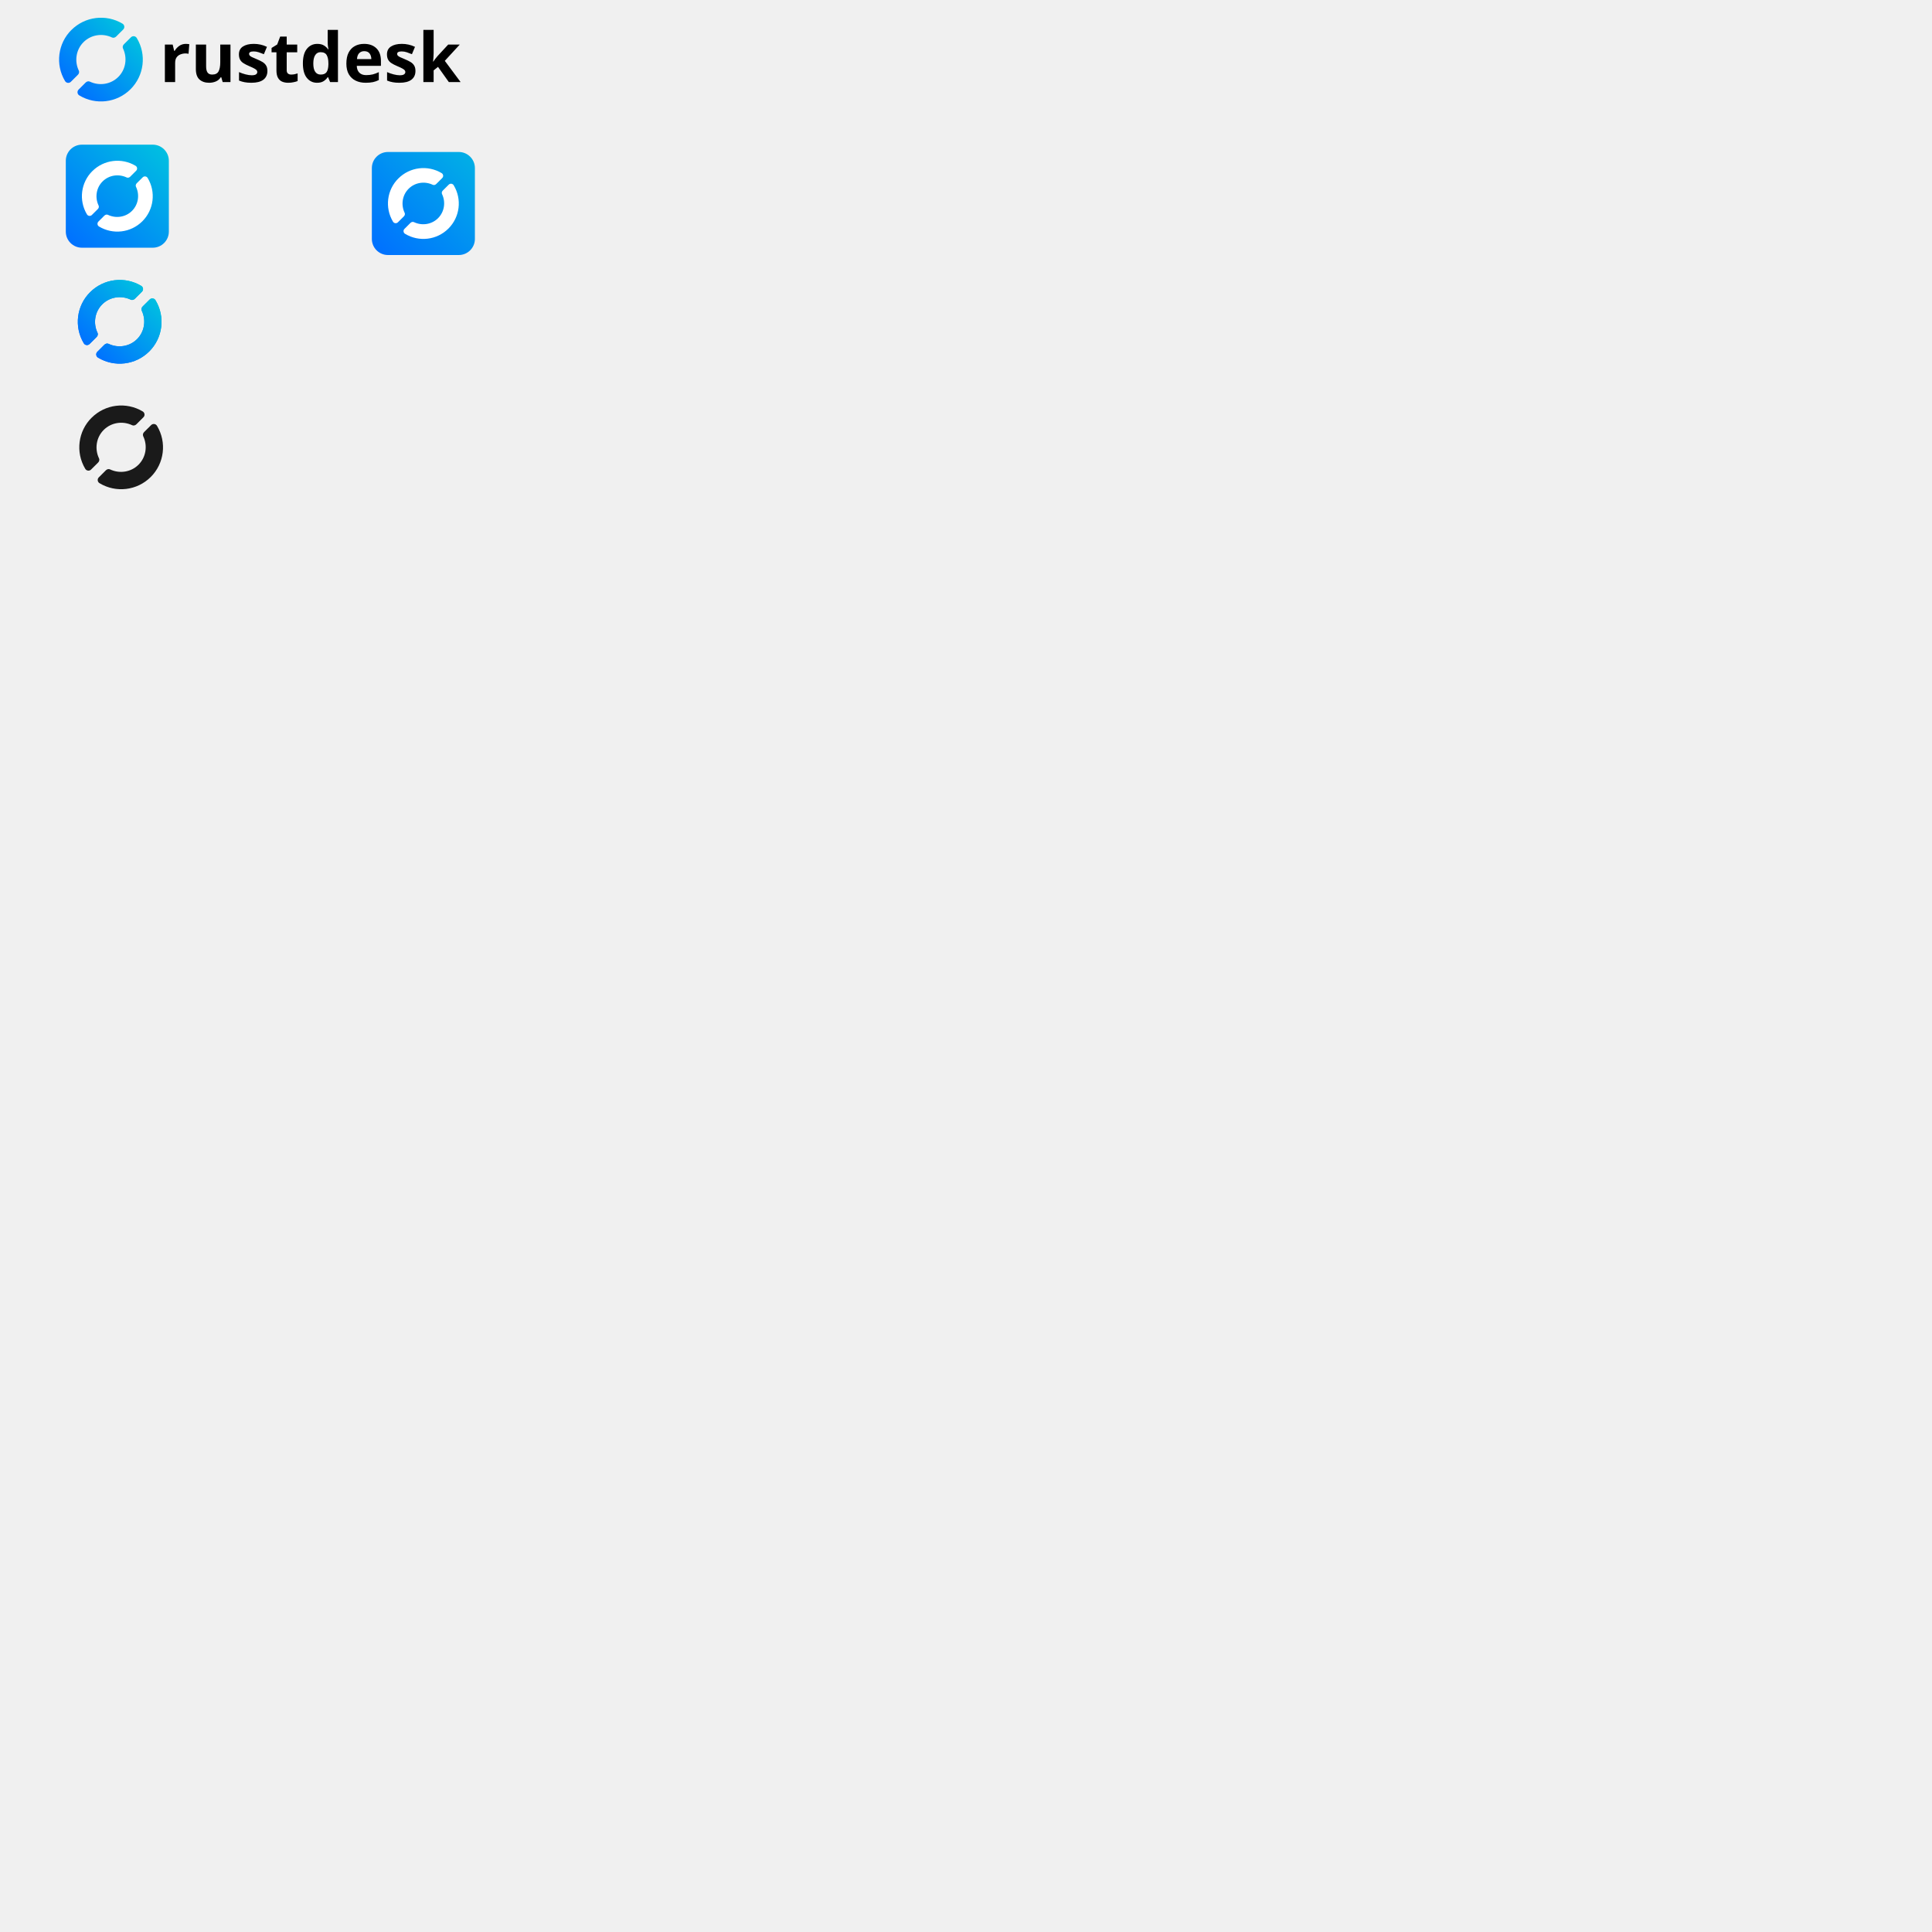
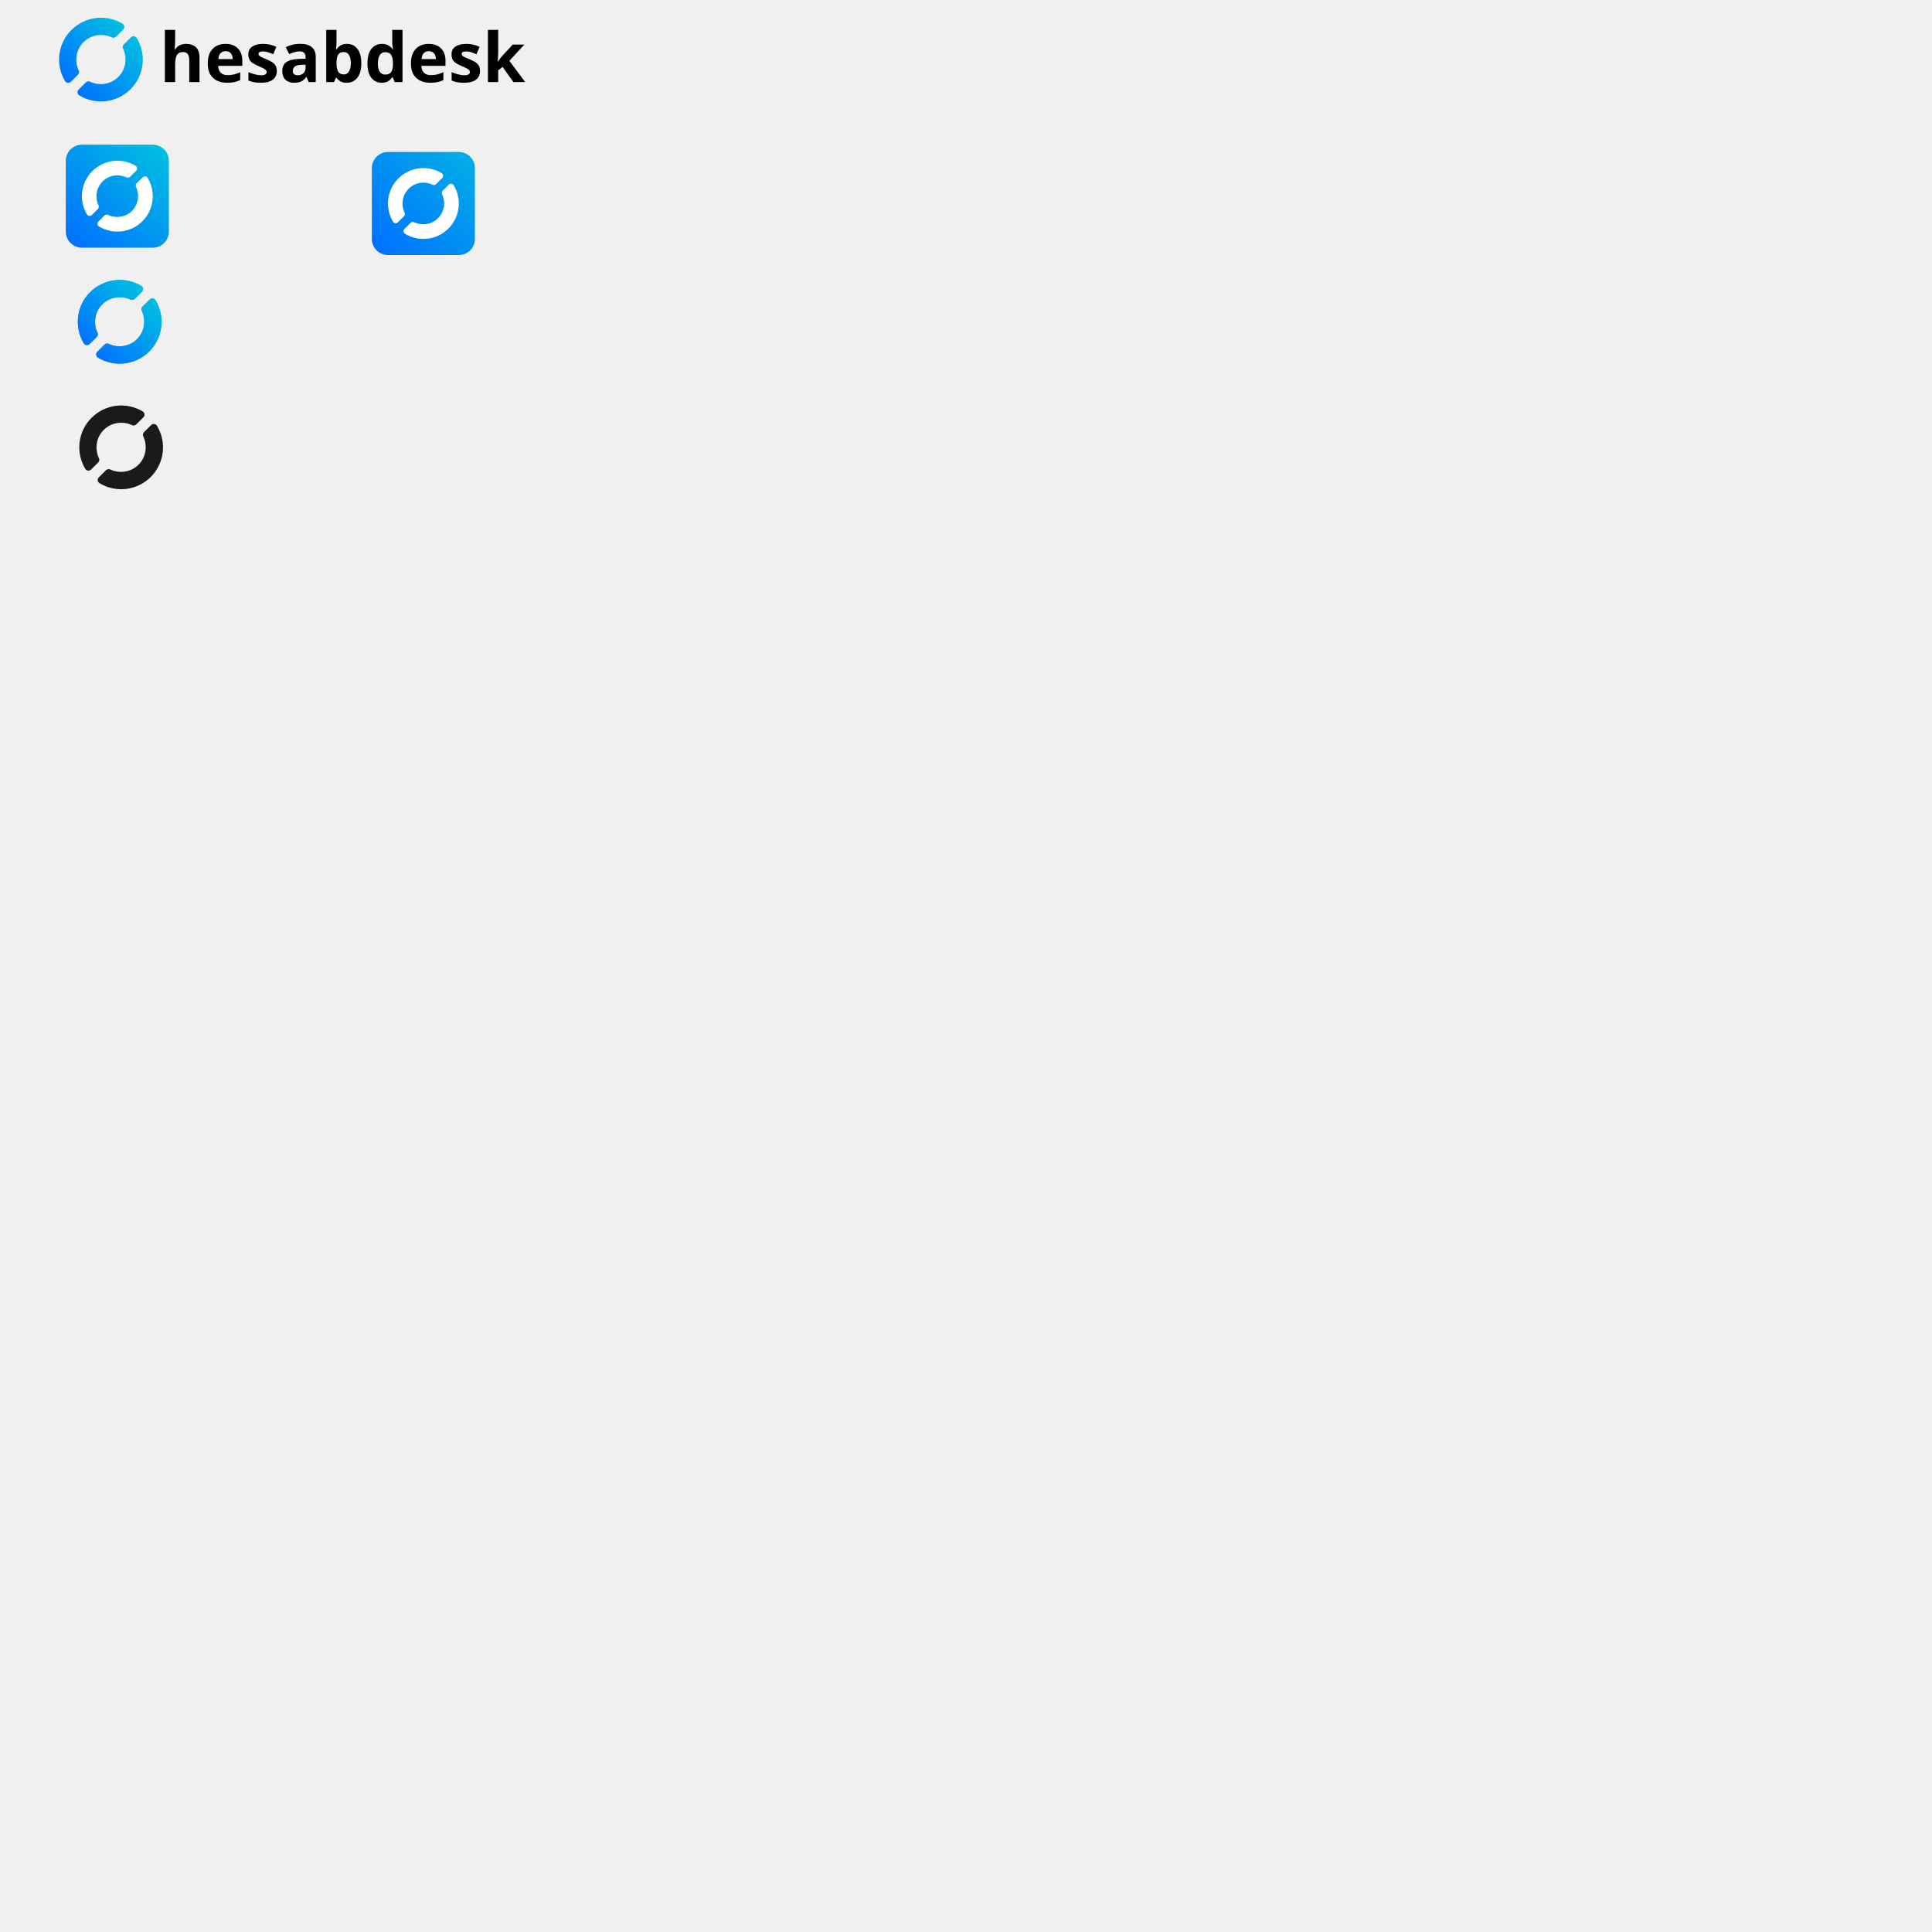
<svg xmlns="http://www.w3.org/2000/svg" xmlns:xlink="http://www.w3.org/1999/xlink" style="isolation:isolate" viewBox="66.993 897.484 600 600" version="1.1" id="svg11" xml:space="preserve" width="600" height="600">
  <defs id="defs15">
    <linearGradient id="linearGradient9947" x1="0.148" x2="0.845" y1="0.851" y2="0.154" gradientTransform="matrix(26.301,0,0,26.331,90.67354,911.7572)" gradientUnits="userSpaceOnUse">
      <stop offset="0" stop-color="#004ba6" id="stop9943" style="stop-color:#0071ff;stop-opacity:1;" />
      <stop offset="1" stop-color="#00bfe1" id="stop9945" style="stop-color:#01aee6;stop-opacity:1;" />
    </linearGradient>
    <linearGradient id="linearGradient9775" x1="0.045" x2="0.955" y1="0.955" y2="0.045" gradientTransform="matrix(32,0,0,32,231.03,929.9804)" gradientUnits="userSpaceOnUse">
      <stop offset="0" stop-color="#004ba6" id="stop9771" style="stop-color:#0071ff;stop-opacity:1;" />
      <stop offset="1" stop-color="#00bfe1" id="stop9773" style="stop-color:#01aee6;stop-opacity:1;" />
    </linearGradient>
    <linearGradient id="linearGradient5424" x1="0.148" x2="0.845" y1="0.851" y2="0.154" gradientTransform="matrix(26.301,0,0,26.331,90.67354,911.7572)" gradientUnits="userSpaceOnUse">
      <stop offset="0" stop-color="#004ba6" id="stop5420" style="stop-color:#0071ff;stop-opacity:1;" />
      <stop offset="1" stop-color="#00bfe1" id="stop5422" style="stop-color:#01aee6;stop-opacity:1;" />
    </linearGradient>
    <linearGradient id="linearGradient1258" x1="0.045" x2="0.955" y1="0.955" y2="0.045" gradientTransform="matrix(32,0,0,32,231.03,929.9804)" gradientUnits="userSpaceOnUse">
      <stop offset="0" stop-color="#004ba6" id="stop1254" style="stop-color:#0071ff;stop-opacity:1;" />
      <stop offset="1" stop-color="#00bfe1" id="stop1256" style="stop-color:#01aee6;stop-opacity:1;" />
    </linearGradient>
    <linearGradient id="linearGradient1228" x1="0.045" x2="0.955" y1="0.955" y2="0.045" gradientTransform="matrix(32,0,0,32,231.03,929.9804)" gradientUnits="userSpaceOnUse">
      <stop offset="0" stop-color="#004ba6" id="stop1224" style="stop-color:#0071ff;stop-opacity:1;" />
      <stop offset="100%" stop-color="#00bfe1" id="stop1226" />
    </linearGradient>
    <rect x="34.073" y="7.526" width="62.535" height="16.147" id="rect9005" />
    <linearGradient id="a-3" x1="0.045" x2="0.955" y1="0.955" y2="0.045" gradientTransform="matrix(32,0,0,32,231.03,929.9804)" gradientUnits="userSpaceOnUse">
      <stop offset="0%" stop-color="#004ba6" id="stop294" />
      <stop offset="100%" stop-color="#00bfe1" id="stop296" />
    </linearGradient>
    <linearGradient xlink:href="#linearGradient1228" id="linearGradient426" gradientUnits="userSpaceOnUse" gradientTransform="matrix(32,0,0,32,45.09661,851.7449)" x1="0.045" y1="0.955" x2="0.955" y2="0.045" />
    <linearGradient xlink:href="#a" id="linearGradient5414" gradientUnits="userSpaceOnUse" gradientTransform="matrix(26.00048,0,0,25.99935,91.16012,984.4207)" x1="0.148" y1="0.851" x2="0.845" y2="0.154" />
    <linearGradient xlink:href="#a" id="linearGradient9753" gradientUnits="userSpaceOnUse" gradientTransform="matrix(26.00048,0,0,25.99935,66.99302,897.4845)" x1="0.148" y1="0.851" x2="0.845" y2="0.154" />
    <linearGradient xlink:href="#linearGradient9775" id="linearGradient9769" gradientUnits="userSpaceOnUse" gradientTransform="matrix(32,0,0,32,45.09661,851.7449)" x1="0.045" y1="0.955" x2="0.955" y2="0.045" />
    <linearGradient xlink:href="#a" id="linearGradient9831" gradientUnits="userSpaceOnUse" gradientTransform="matrix(22.0004,0,0,21.99946,71.99301,902.4844)" x1="0.148" y1="0.851" x2="0.845" y2="0.154" />
    <linearGradient xlink:href="#a" id="linearGradient342" gradientUnits="userSpaceOnUse" gradientTransform="matrix(26.00048,0,0,25.99936,17.98453,891.7487)" x1="0.148" y1="0.851" x2="0.845" y2="0.154" />
    <linearGradient xlink:href="#a" id="linearGradient765" gradientUnits="userSpaceOnUse" gradientTransform="matrix(26.00048,0,0,25.99936,17.98453,891.7487)" x1="0.148" y1="0.851" x2="0.845" y2="0.154" />
  </defs>
  <linearGradient id="a" x1="0.148" x2="0.845" y1="0.851" y2="0.154" gradientTransform="matrix(26.301,0,0,26.331,90.67354,911.7572)" gradientUnits="userSpaceOnUse">
    <stop offset="0" stop-color="#004ba6" id="stop4" style="stop-color:#0071ff;stop-opacity:1;" />
    <stop offset="1" stop-color="#00bfe1" id="stop6" style="stop-color:#00bfe1;stop-opacity:1;" />
  </linearGradient>
  <text xml:space="preserve" transform="translate(66.993,897.484)" id="text9003" style="white-space:pre;shape-inside:url(#rect9005);display:inline;fill:#0071ff" />
  <path fill="url(#a)" d="m 113.485,990.488 -2.135,2.122 c -0.376,0.337 -0.557,0.879 -0.347,1.337 1.423,2.976 0.883,6.524 -1.451,8.856 -2.335,2.331 -5.887,2.871 -8.867,1.449 -0.439,-0.197 -0.954,-0.03 -1.292,0.313 l -2.17,2.166 c -0.255,0.25 -0.381,0.602 -0.34,0.956 0.041,0.354 0.243,0.669 0.548,0.854 5.113,3.095 11.679,2.306 15.911,-1.912 4.232,-4.216 5.039,-10.773 1.955,-15.887 -0.177,-0.311 -0.489,-0.522 -0.844,-0.572 -0.355,-0.05 -0.713,0.068 -0.968,0.318 z m -18.467,-2.306 c -4.253,4.2 -5.086,10.758 -2.02,15.885 0.177,0.312 0.488,0.523 0.843,0.573 0.355,0.05 0.713,-0.068 0.969,-0.319 l 2.123,-2.109 c 0.385,-0.337 0.572,-0.885 0.359,-1.349 -1.423,-2.976 -0.884,-6.524 1.451,-8.856 2.334,-2.331 5.887,-2.871 8.866,-1.45 0.434,0.195 0.942,0.033 1.281,-0.3 l 2.182,-2.179 c 0.255,-0.249 0.381,-0.601 0.34,-0.956 -0.042,-0.353 -0.243,-0.668 -0.548,-0.854 -5.122,-3.068 -11.678,-2.255 -15.893,1.972 z" id="path5412" style="fill:url(#linearGradient5414);stroke-width:0.988" />
  <g id="g9521">
    <g id="g3226" transform="translate(42.33301,90.66725)">
      <path fill="url(#a)" d="M 72.097,883.745 H 50.097 c -2.76,0 -5,-2.24 -5,-5 v -22 c 0,-2.759 2.24,-5 5,-5 h 22 c 2.759,0 5,2.241 5,5 v 22 c 0,2.76 -2.241,5 -5,5 z" id="path422" style="isolation:isolate;fill:url(#linearGradient426)" />
    </g>
    <path fill="url(#a)" d="m 111.32,952.547 -1.807,1.795 c -0.318,0.285 -0.472,0.744 -0.293,1.131 1.204,2.518 0.747,5.52 -1.228,7.494 -1.976,1.973 -4.981,2.429 -7.502,1.226 -0.371,-0.166 -0.807,-0.025 -1.093,0.265 l -1.836,1.833 c -0.216,0.211 -0.322,0.51 -0.288,0.809 0.034,0.3 0.206,0.567 0.463,0.723 4.326,2.618 9.882,1.951 13.463,-1.618 3.581,-3.568 4.264,-9.115 1.655,-13.443 -0.15,-0.263 -0.414,-0.442 -0.714,-0.484 -0.3,-0.042 -0.603,0.058 -0.819,0.269 z m -15.626,-1.951 c -3.599,3.554 -4.304,9.103 -1.709,13.441 0.15,0.264 0.413,0.443 0.714,0.485 0.3,0.042 0.603,-0.058 0.82,-0.27 l 1.797,-1.785 c 0.325,-0.285 0.484,-0.749 0.303,-1.141 -1.204,-2.518 -0.748,-5.52 1.228,-7.494 1.975,-1.973 4.981,-2.429 7.502,-1.227 0.367,0.165 0.797,0.028 1.084,-0.254 l 1.846,-1.844 c 0.216,-0.211 0.322,-0.509 0.288,-0.809 -0.035,-0.299 -0.206,-0.566 -0.463,-0.723 -4.334,-2.596 -9.881,-1.908 -13.448,1.669 z" id="path9011" style="fill:#ffffff;fill-opacity:1;stroke-width:0.836" />
  </g>
  <path fill="url(#a)" d="m 113.485,990.488 -2.135,2.122 c -0.376,0.337 -0.557,0.879 -0.347,1.337 1.423,2.976 0.883,6.524 -1.451,8.856 -2.335,2.331 -5.887,2.871 -8.867,1.449 -0.439,-0.197 -0.954,-0.03 -1.292,0.313 l -2.17,2.166 c -0.255,0.25 -0.381,0.602 -0.34,0.956 0.041,0.354 0.243,0.669 0.548,0.854 5.113,3.095 11.679,2.306 15.911,-1.912 4.232,-4.216 5.039,-10.773 1.955,-15.887 -0.177,-0.311 -0.489,-0.522 -0.844,-0.572 -0.355,-0.05 -0.713,0.068 -0.968,0.318 z m -18.467,-2.306 c -4.253,4.2 -5.086,10.758 -2.02,15.885 0.177,0.312 0.488,0.523 0.843,0.573 0.355,0.05 0.713,-0.068 0.969,-0.319 l 2.123,-2.109 c 0.385,-0.337 0.572,-0.885 0.359,-1.349 -1.423,-2.976 -0.884,-6.524 1.451,-8.856 2.334,-2.331 5.887,-2.871 8.866,-1.45 0.434,0.195 0.942,0.033 1.281,-0.3 l 2.182,-2.179 c 0.255,-0.249 0.381,-0.601 0.34,-0.956 -0.042,-0.353 -0.243,-0.668 -0.548,-0.854 -5.122,-3.068 -11.678,-2.255 -15.893,1.972 z" id="path9523" style="fill:url(#linearGradient5414);stroke-width:0.988" />
  <g id="g9759" transform="translate(18.35032,5.505096)">
    <g id="g8359">
      <text xml:space="preserve" style="font-style:normal;font-variant:normal;font-weight:normal;font-stretch:normal;font-size:21.333px;font-family:Asap;-inkscape-font-specification:Asap;fill:#0071ff" x="98.192" y="917.463" id="text9011">
-         <tspan id="tspan9009" x="98.192" y="917.463" style="font-style:normal;font-variant:normal;font-weight:600;font-stretch:normal;font-size:21.333px;font-family:Nunito;-inkscape-font-specification:'Nunito Semi-Bold';fill:#000000">rustdesk</tspan>
+         <tspan id="tspan9009" x="98.192" y="917.463" style="font-style:normal;font-variant:normal;font-weight:600;font-stretch:normal;font-size:21.333px;font-family:Nunito;-inkscape-font-specification:'Nunito Semi-Bold';fill:#000000">hesabdesk</tspan>
      </text>
    </g>
    <path fill="url(#a)" d="m 89.318,903.552 -2.135,2.122 c -0.376,0.337 -0.557,0.879 -0.347,1.337 1.423,2.976 0.883,6.524 -1.451,8.856 -2.335,2.331 -5.887,2.871 -8.867,1.449 -0.439,-0.197 -0.954,-0.03 -1.292,0.313 l -2.17,2.166 c -0.255,0.25 -0.381,0.602 -0.34,0.956 0.041,0.354 0.243,0.669 0.548,0.854 5.113,3.095 11.679,2.306 15.911,-1.912 4.232,-4.216 5.039,-10.773 1.955,-15.887 -0.177,-0.311 -0.489,-0.522 -0.844,-0.572 -0.355,-0.05 -0.713,0.068 -0.968,0.318 z m -18.467,-2.306 c -4.253,4.2 -5.086,10.758 -2.02,15.885 0.177,0.312 0.488,0.523 0.843,0.573 0.355,0.05 0.713,-0.068 0.969,-0.319 l 2.123,-2.109 c 0.385,-0.337 0.572,-0.885 0.359,-1.349 -1.423,-2.976 -0.884,-6.524 1.451,-8.856 2.334,-2.331 5.887,-2.871 8.866,-1.45 0.434,0.195 0.942,0.033 1.281,-0.3 l 2.182,-2.179 c 0.255,-0.249 0.381,-0.601 0.34,-0.956 -0.042,-0.353 -0.243,-0.668 -0.548,-0.854 -5.122,-3.068 -11.678,-2.255 -15.893,1.972 z" id="path9751" style="fill:url(#linearGradient9753);stroke-width:0.988" />
  </g>
  <g id="g9767" transform="translate(95.04653,2.270736)">
    <g id="g9763" transform="translate(42.33301,90.66725)">
      <path fill="url(#a)" d="M 72.097,883.745 H 50.097 c -2.76,0 -5,-2.24 -5,-5 v -22 c 0,-2.759 2.24,-5 5,-5 h 22 c 2.759,0 5,2.241 5,5 v 22 c 0,2.76 -2.241,5 -5,5 z" id="path9761" style="isolation:isolate;fill:url(#linearGradient9769)" />
    </g>
    <path fill="url(#a)" d="m 111.32,952.547 -1.807,1.795 c -0.318,0.285 -0.472,0.744 -0.293,1.131 1.204,2.518 0.747,5.52 -1.228,7.494 -1.976,1.973 -4.981,2.429 -7.502,1.226 -0.371,-0.166 -0.807,-0.025 -1.093,0.265 l -1.836,1.833 c -0.216,0.211 -0.322,0.51 -0.288,0.809 0.034,0.3 0.206,0.567 0.463,0.723 4.326,2.618 9.882,1.951 13.463,-1.618 3.581,-3.568 4.264,-9.115 1.655,-13.443 -0.15,-0.263 -0.414,-0.442 -0.714,-0.484 -0.3,-0.042 -0.603,0.058 -0.819,0.269 z m -15.626,-1.951 c -3.599,3.554 -4.304,9.103 -1.709,13.441 0.15,0.264 0.413,0.443 0.714,0.485 0.3,0.042 0.603,-0.058 0.82,-0.27 l 1.797,-1.785 c 0.325,-0.285 0.484,-0.749 0.303,-1.141 -1.204,-2.518 -0.748,-5.52 1.228,-7.494 1.975,-1.973 4.981,-2.429 7.502,-1.227 0.367,0.165 0.797,0.028 1.084,-0.254 l 1.846,-1.844 c 0.216,-0.211 0.322,-0.509 0.288,-0.809 -0.035,-0.299 -0.206,-0.566 -0.463,-0.723 -4.334,-2.596 -9.881,-1.908 -13.448,1.669 z" id="path9765" style="fill:#ffffff;fill-opacity:1;stroke-width:0.836" />
  </g>
  <g id="g9825" transform="translate(-74.12332,-7.46099)">
    <g id="g9821" transform="translate(42.33301,90.66725)" />
  </g>
  <g id="g9889" transform="translate(-59.55055,66.71606)">
    <rect style="fill:#ffffff;fill-opacity:1;stroke:none;stroke-width:1;stroke-dasharray:none;stroke-opacity:1;paint-order:fill markers stroke" id="rect9885" width="32" height="32" x="66.993" y="897.484" />
    <path fill="url(#a)" d="m 90.883,907.619 -1.807,1.795 c -0.318,0.285 -0.472,0.744 -0.293,1.131 1.204,2.518 0.747,5.52 -1.228,7.494 -1.976,1.973 -4.981,2.429 -7.502,1.226 -0.371,-0.166 -0.807,-0.025 -1.093,0.265 l -1.836,1.833 c -0.216,0.211 -0.322,0.51 -0.288,0.809 0.034,0.3 0.206,0.567 0.463,0.723 4.326,2.618 9.882,1.951 13.463,-1.618 3.581,-3.568 4.264,-9.115 1.655,-13.443 -0.15,-0.263 -0.414,-0.442 -0.714,-0.484 -0.3,-0.043 -0.603,0.058 -0.819,0.269 z m -15.626,-1.951 c -3.599,3.554 -4.304,9.103 -1.709,13.441 0.15,0.264 0.413,0.443 0.714,0.485 0.3,0.042 0.603,-0.058 0.82,-0.27 l 1.797,-1.785 c 0.325,-0.285 0.484,-0.749 0.303,-1.141 -1.204,-2.518 -0.748,-5.52 1.228,-7.493 1.975,-1.973 4.981,-2.429 7.502,-1.227 0.367,0.165 0.797,0.028 1.084,-0.254 l 1.846,-1.844 c 0.216,-0.211 0.322,-0.509 0.288,-0.809 -0.035,-0.299 -0.206,-0.566 -0.463,-0.723 -4.334,-2.596 -9.881,-1.908 -13.448,1.668 z" id="path9829" style="fill:url(#linearGradient9831);stroke-width:0.988" />
  </g>
  <path fill="url(#a)" d="m 113.944,1029.483 -2.135,2.122 c -0.376,0.337 -0.557,0.879 -0.347,1.337 1.423,2.976 0.883,6.524 -1.451,8.856 -2.335,2.331 -5.887,2.871 -8.867,1.449 -0.439,-0.197 -0.954,-0.03 -1.292,0.313 l -2.17,2.166 c -0.255,0.25 -0.381,0.602 -0.34,0.956 0.041,0.354 0.243,0.669 0.548,0.854 5.113,3.095 11.679,2.306 15.911,-1.912 4.232,-4.216 5.039,-10.773 1.955,-15.887 -0.177,-0.311 -0.489,-0.522 -0.844,-0.572 -0.355,-0.05 -0.713,0.068 -0.968,0.318 z m -18.467,-2.306 c -4.253,4.2 -5.086,10.758 -2.02,15.885 0.177,0.312 0.488,0.523 0.843,0.573 0.355,0.05 0.713,-0.068 0.969,-0.319 l 2.123,-2.109 c 0.385,-0.337 0.572,-0.885 0.359,-1.349 -1.423,-2.976 -0.884,-6.524 1.451,-8.856 2.334,-2.331 5.887,-2.871 8.866,-1.45 0.434,0.195 0.942,0.033 1.281,-0.3 l 2.182,-2.179 c 0.255,-0.249 0.381,-0.601 0.34,-0.956 -0.042,-0.353 -0.243,-0.668 -0.548,-0.854 -5.122,-3.068 -11.678,-2.255 -15.893,1.972 z" id="path357" style="fill:#1a1a1a;stroke-width:0.988" />
  <path fill="url(#a)" d="m 34.579,1018.473 -2.135,2.122 c -0.376,0.337 -0.557,0.879 -0.347,1.337 1.423,2.976 0.883,6.524 -1.451,8.856 -2.335,2.331 -5.887,2.871 -8.867,1.449 -0.439,-0.197 -0.954,-0.03 -1.292,0.313 l -2.17,2.166 c -0.255,0.25 -0.381,0.602 -0.34,0.956 0.041,0.354 0.243,0.669 0.548,0.854 5.113,3.095 11.679,2.306 15.911,-1.912 4.232,-4.216 5.039,-10.773 1.955,-15.887 -0.177,-0.311 -0.489,-0.522 -0.844,-0.572 -0.355,-0.05 -0.713,0.068 -0.968,0.318 z m -18.467,-2.306 c -4.253,4.2 -5.086,10.758 -2.02,15.885 0.177,0.312 0.488,0.523 0.843,0.573 0.355,0.05 0.713,-0.068 0.969,-0.319 l 2.123,-2.109 c 0.385,-0.337 0.572,-0.885 0.359,-1.349 -1.423,-2.976 -0.884,-6.524 1.451,-8.856 2.334,-2.331 5.887,-2.871 8.866,-1.45 0.434,0.195 0.942,0.033 1.281,-0.3 l 2.182,-2.179 c 0.255,-0.249 0.381,-0.601 0.34,-0.956 -0.042,-0.353 -0.243,-0.668 -0.548,-0.854 -5.122,-3.068 -11.678,-2.255 -15.893,1.972 z" id="path408" style="fill:#ffffff;stroke-width:0.988" />
  <g id="g763" transform="translate(-49.90362,15.78627)">
    <g id="g761">
      <rect style="fill:#ffffff;fill-opacity:1;stroke:none;stroke-width:1;stroke-dasharray:none;stroke-opacity:1;paint-order:fill markers stroke" id="rect757" width="32" height="32" x="14.985" y="888.748" rx="5" ry="5" />
      <path fill="url(#a)" d="m 40.309,897.816 -2.135,2.122 c -0.376,0.337 -0.557,0.879 -0.347,1.337 1.423,2.976 0.883,6.524 -1.451,8.856 -2.335,2.331 -5.887,2.871 -8.867,1.449 -0.439,-0.197 -0.954,-0.03 -1.292,0.313 l -2.17,2.166 c -0.255,0.25 -0.381,0.602 -0.34,0.956 0.041,0.354 0.243,0.669 0.548,0.854 5.113,3.095 11.679,2.306 15.911,-1.912 4.232,-4.216 5.039,-10.773 1.955,-15.887 -0.177,-0.311 -0.489,-0.522 -0.844,-0.572 -0.355,-0.05 -0.713,0.068 -0.968,0.318 z M 21.843,895.511 c -4.253,4.2 -5.086,10.758 -2.02,15.885 0.177,0.312 0.488,0.523 0.843,0.573 0.355,0.05 0.713,-0.068 0.969,-0.319 l 2.123,-2.109 c 0.385,-0.337 0.572,-0.885 0.359,-1.349 -1.423,-2.976 -0.884,-6.524 1.451,-8.856 2.334,-2.331 5.887,-2.871 8.866,-1.45 0.434,0.195 0.942,0.033 1.281,-0.3 l 2.182,-2.179 c 0.255,-0.249 0.381,-0.601 0.34,-0.956 -0.041,-0.353 -0.243,-0.668 -0.548,-0.854 -5.122,-3.068 -11.678,-2.255 -15.893,1.972 z" id="path759" style="fill:url(#linearGradient765);stroke-width:0.988" />
    </g>
  </g>
  <path style="fill:#000000;stroke-width:1" id="path2240" d="" />
  <g id="g340" transform="translate(-53.94018,69.13041)">
    <g id="g369" transform="translate(-2.109404,-5.177626)">
      <rect style="fill:#ffffff;fill-opacity:1;stroke:none;stroke-width:1;stroke-dasharray:none;stroke-opacity:1;paint-order:fill markers stroke" id="rect336" width="32" height="32" x="14.985" y="888.748" rx="7" ry="7" />
      <path fill="url(#a)" d="m 40.309,897.816 -2.135,2.122 c -0.376,0.337 -0.557,0.879 -0.347,1.337 1.423,2.976 0.883,6.524 -1.451,8.856 -2.335,2.331 -5.887,2.871 -8.867,1.449 -0.439,-0.197 -0.954,-0.03 -1.292,0.313 l -2.17,2.166 c -0.255,0.25 -0.381,0.602 -0.34,0.956 0.041,0.354 0.243,0.669 0.548,0.854 5.113,3.095 11.679,2.306 15.911,-1.912 4.232,-4.216 5.039,-10.773 1.955,-15.887 -0.177,-0.311 -0.489,-0.522 -0.844,-0.572 -0.355,-0.05 -0.713,0.068 -0.968,0.318 z M 21.843,895.511 c -4.253,4.2 -5.086,10.758 -2.02,15.885 0.177,0.312 0.488,0.523 0.843,0.573 0.355,0.05 0.713,-0.068 0.969,-0.319 l 2.123,-2.109 c 0.385,-0.337 0.572,-0.885 0.359,-1.349 -1.423,-2.976 -0.884,-6.524 1.451,-8.856 2.334,-2.331 5.887,-2.871 8.866,-1.45 0.434,0.195 0.942,0.033 1.281,-0.3 l 2.182,-2.179 c 0.255,-0.249 0.381,-0.601 0.34,-0.956 -0.041,-0.353 -0.243,-0.668 -0.548,-0.854 -5.122,-3.068 -11.678,-2.255 -15.893,1.972 z" id="path338" style="fill:url(#linearGradient342);stroke-width:0.988" />
    </g>
  </g>
</svg>
